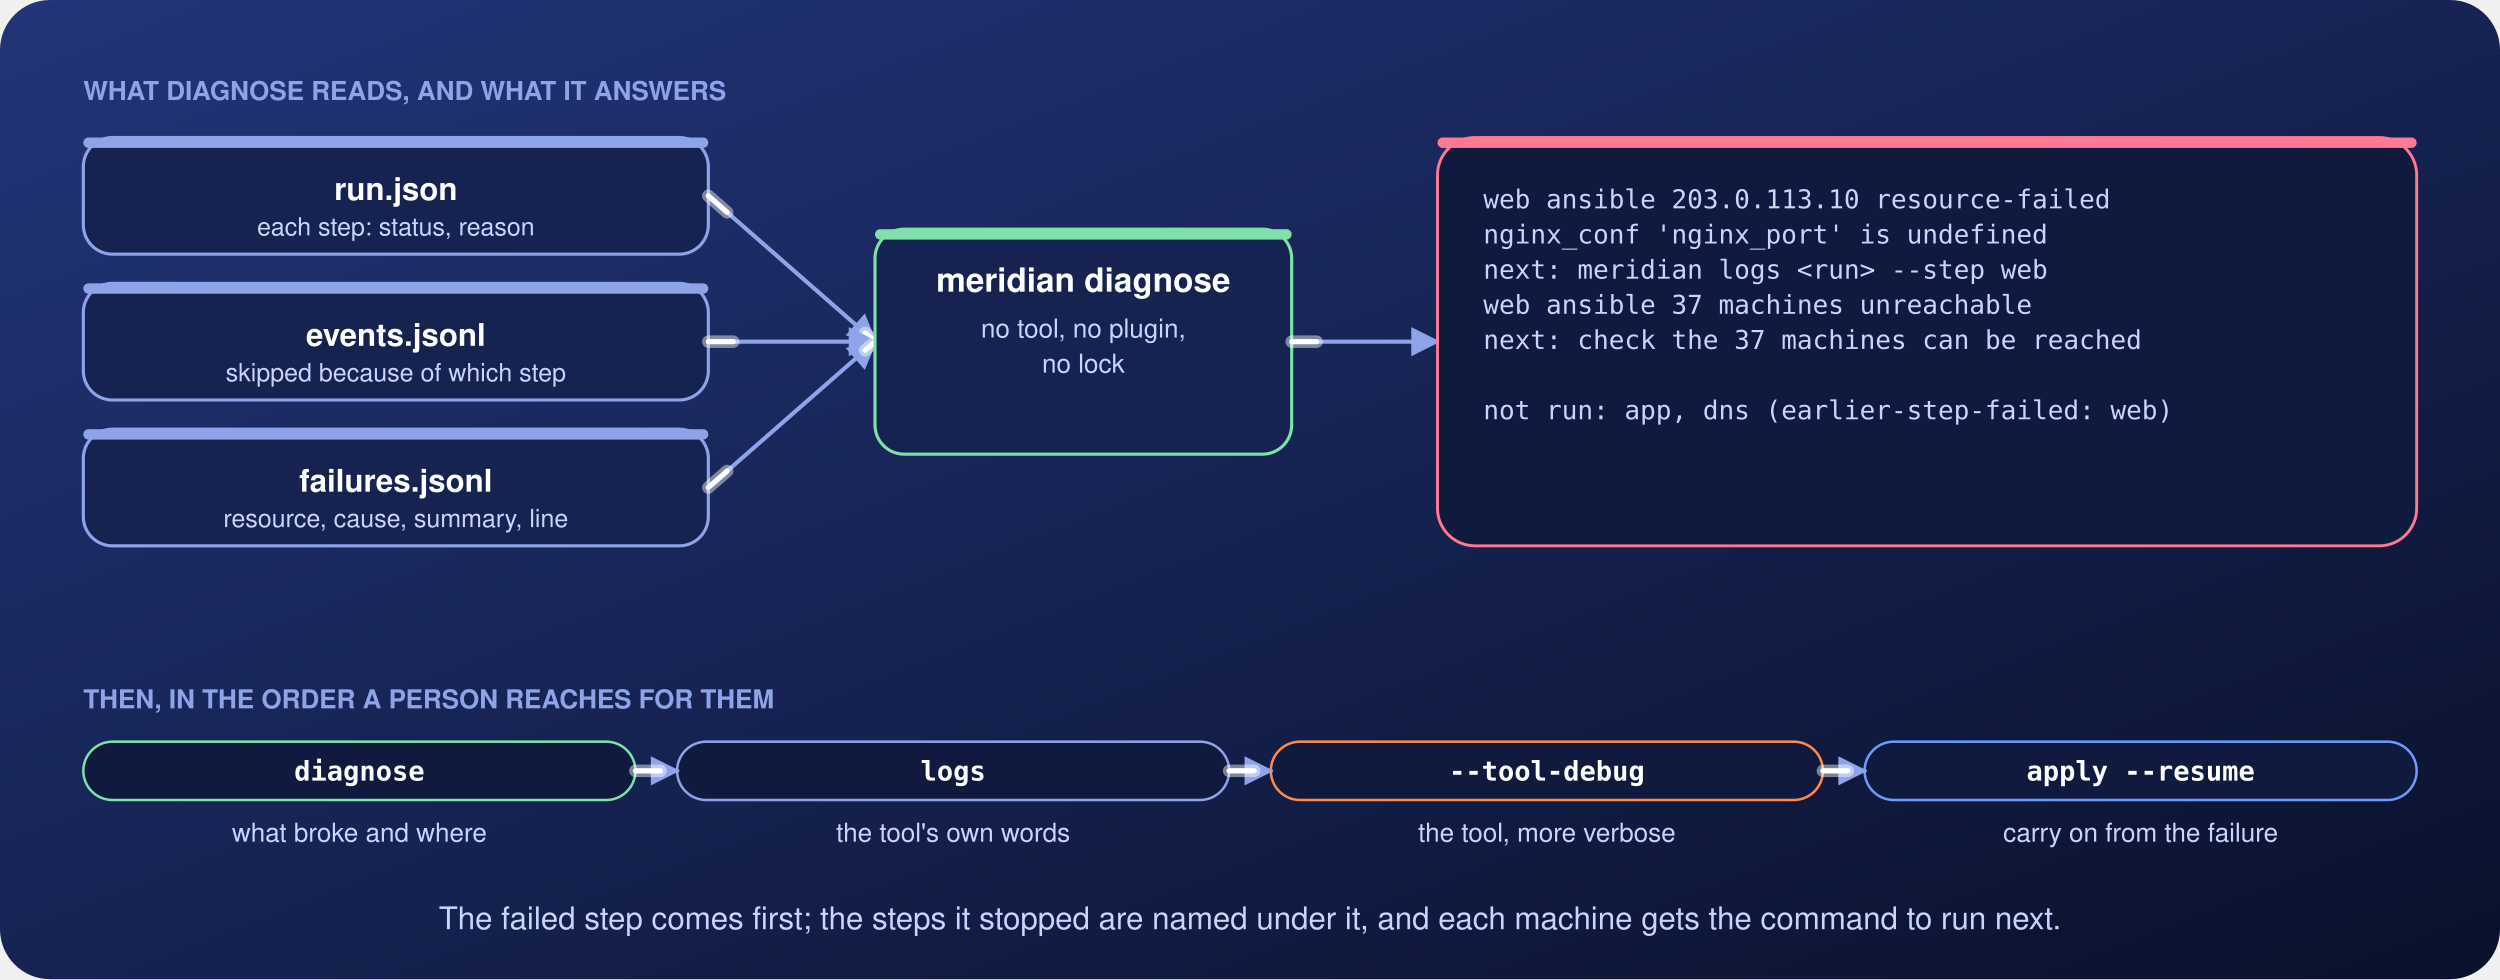
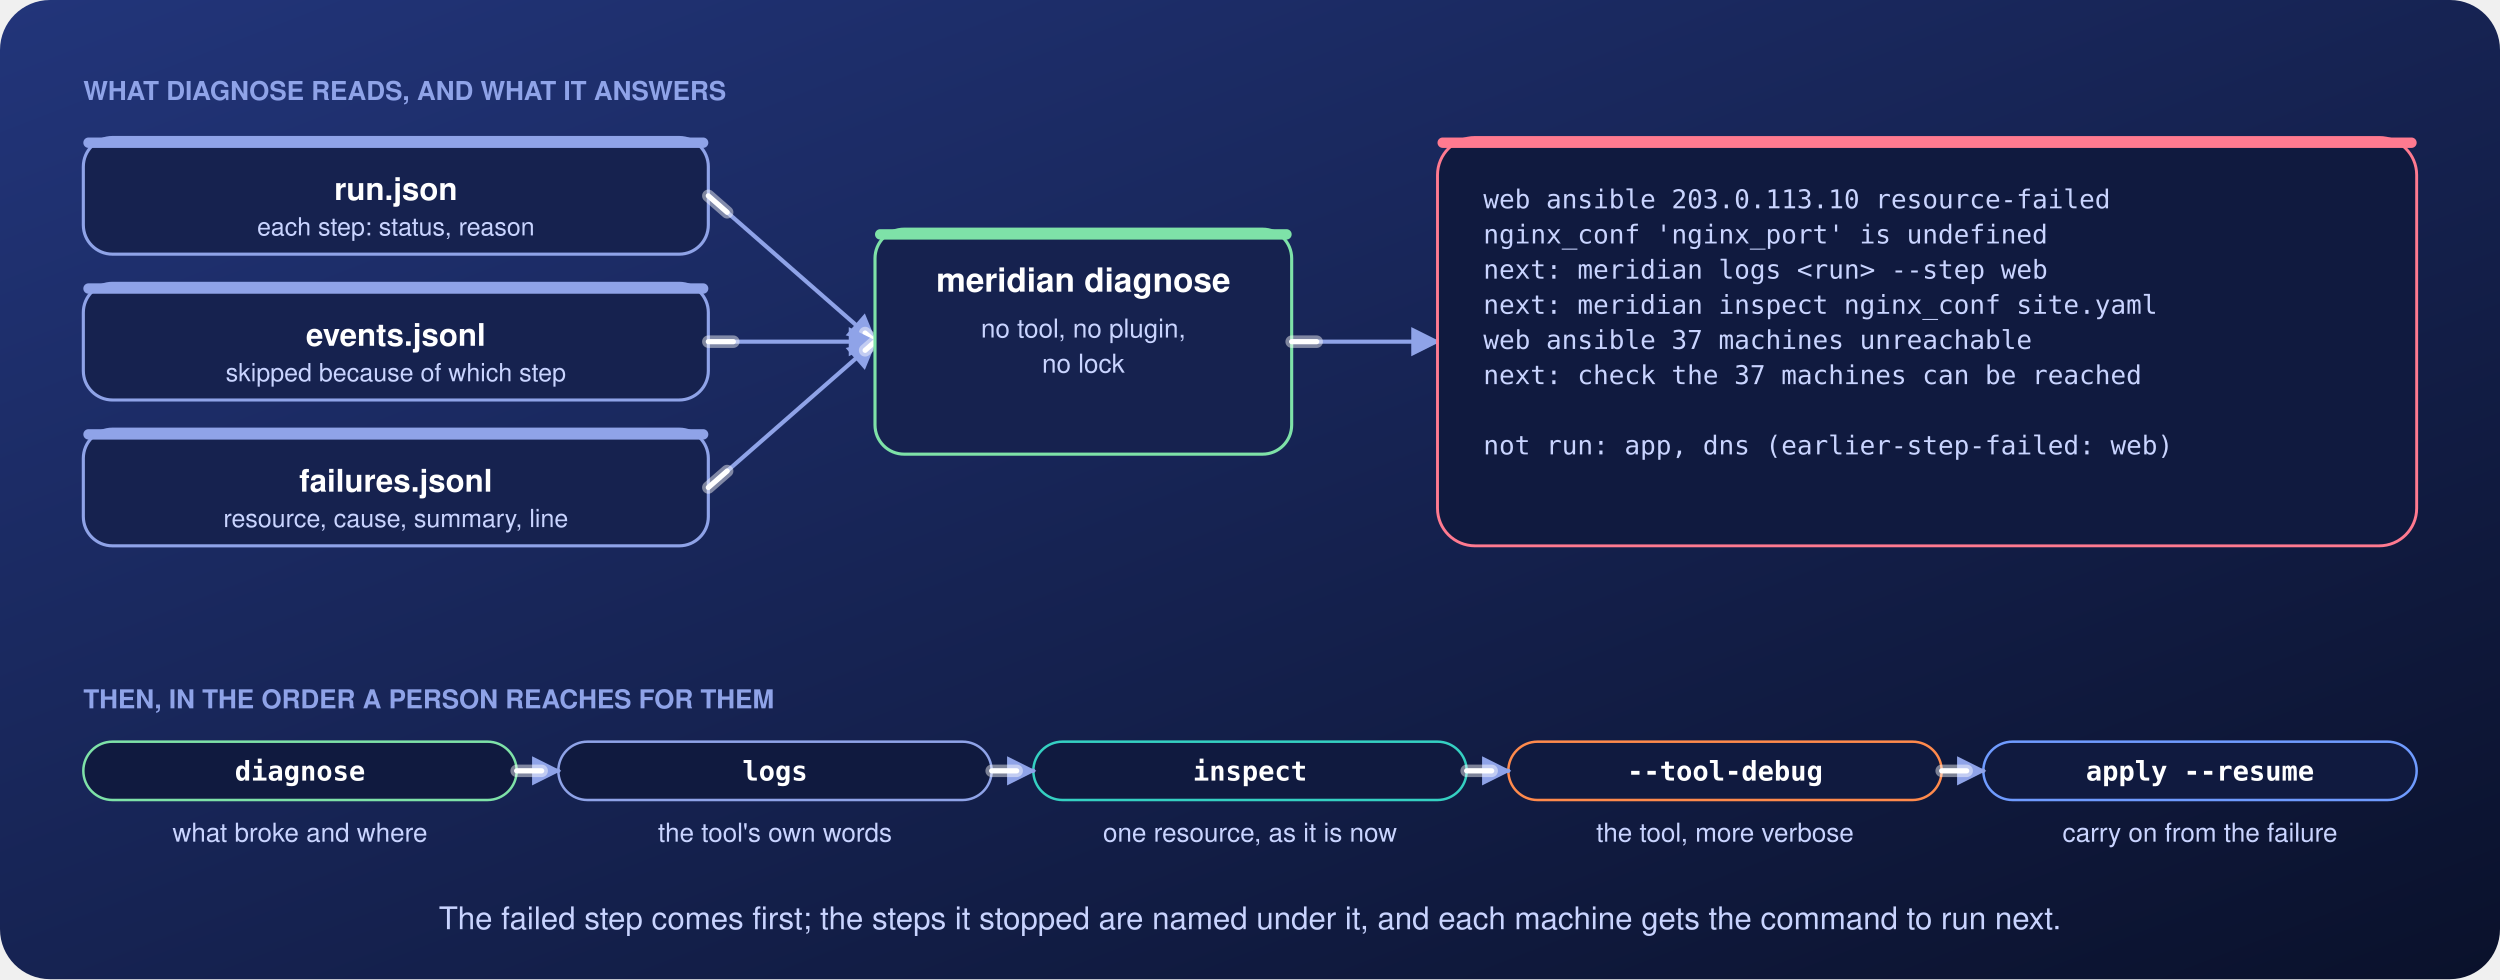
<svg xmlns="http://www.w3.org/2000/svg" viewBox="0 0 1200 470" width="1200" height="470" role="img" aria-label="meridian diagnose reads the run record, its events and the failures this machine kept, and prints each failed step with its machine, resource and cause, the steps not run because of it, and the command to run next">
  <style>.m-flow{stroke-dasharray:12 88;stroke-dashoffset:0;animation:m-travel var(--m-time,3s) linear infinite}
.m-flow.m-back{animation-direction:reverse}
.m-breathe{animation:m-breathe 3.2s ease-in-out infinite}
@keyframes m-travel{to{stroke-dashoffset:-100}}
@keyframes m-breathe{0%,100%{opacity:.45}50%{opacity:1}}
@media (prefers-reduced-motion:reduce){.m-flow{display:none}.m-breathe{animation:none;opacity:.85}}</style>
  <defs>
    <linearGradient id="g-bg" x1="0" y1="0" x2="1" y2="1">
      <stop offset="0" stop-color="#22357A" />
      <stop offset="1" stop-color="#0A112B" />
    </linearGradient>
    <marker id="g-arrow" viewBox="0 0 10 10" refX="9" refY="5" markerWidth="7" markerHeight="7" orient="auto-start-reverse">
      <path d="M0 0L10 5L0 10z" fill="#8FA3E8" />
    </marker>
  </defs>
  <rect width="1200" height="470" rx="24" fill="url(#g-bg)" />
  <text x="40" y="48" text-anchor="start" font-family="'Segoe UI', 'Helvetica Neue', Helvetica, Arial, sans-serif" font-size="12.5" font-weight="700" fill="#8FA3E8">WHAT DIAGNOSE READS, AND WHAT IT ANSWERS</text>
  <rect x="40" y="66" width="300" height="56" rx="14" fill="#16224F" stroke="#8FA3E8" stroke-width="1.5" />
  <rect x="40" y="66" width="300" height="5" rx="2.5" fill="#8FA3E8" />
  <text x="190" y="96" text-anchor="middle" font-family="'Segoe UI', 'Helvetica Neue', Helvetica, Arial, sans-serif" font-size="15" font-weight="700" fill="#FFFFFF">run.json</text>
  <text x="190" y="113" text-anchor="middle" font-family="'Segoe UI', 'Helvetica Neue', Helvetica, Arial, sans-serif" font-size="12" font-weight="400" fill="#C9D4FF">each step: status, reason</text>
  <rect x="40" y="136" width="300" height="56" rx="14" fill="#16224F" stroke="#8FA3E8" stroke-width="1.5" />
  <rect x="40" y="136" width="300" height="5" rx="2.5" fill="#8FA3E8" />
  <text x="190" y="166" text-anchor="middle" font-family="'Segoe UI', 'Helvetica Neue', Helvetica, Arial, sans-serif" font-size="15" font-weight="700" fill="#FFFFFF">events.jsonl</text>
  <text x="190" y="183" text-anchor="middle" font-family="'Segoe UI', 'Helvetica Neue', Helvetica, Arial, sans-serif" font-size="12" font-weight="400" fill="#C9D4FF">skipped because of which step</text>
  <rect x="40" y="206" width="300" height="56" rx="14" fill="#16224F" stroke="#8FA3E8" stroke-width="1.5" />
  <rect x="40" y="206" width="300" height="5" rx="2.5" fill="#8FA3E8" />
  <text x="190" y="236" text-anchor="middle" font-family="'Segoe UI', 'Helvetica Neue', Helvetica, Arial, sans-serif" font-size="15" font-weight="700" fill="#FFFFFF">failures.jsonl</text>
  <text x="190" y="253" text-anchor="middle" font-family="'Segoe UI', 'Helvetica Neue', Helvetica, Arial, sans-serif" font-size="12" font-weight="400" fill="#C9D4FF">resource, cause, summary, line</text>
  <path d="M340 94L420 164" fill="none" stroke="#8FA3E8" stroke-width="2" stroke-linecap="round" marker-end="url(#g-arrow)" />
  <path d="M340 94L420 164" fill="none" stroke="#FFFFFF" stroke-width="6" stroke-linecap="round" opacity=".45" pathLength="100" class="m-flow" style="--m-time:1.8s;animation-delay:-0s" />
  <path d="M340 94L420 164" fill="none" stroke="#FFFFFF" stroke-width="2.5" stroke-linecap="round" pathLength="100" class="m-flow" style="--m-time:1.8s;animation-delay:-0s" />
  <path d="M340 164L420 164" fill="none" stroke="#8FA3E8" stroke-width="2" stroke-linecap="round" marker-end="url(#g-arrow)" />
  <path d="M340 164L420 164" fill="none" stroke="#FFFFFF" stroke-width="6" stroke-linecap="round" opacity=".45" pathLength="100" class="m-flow" style="--m-time:1.8s;animation-delay:-0.3s" />
  <path d="M340 164L420 164" fill="none" stroke="#FFFFFF" stroke-width="2.5" stroke-linecap="round" pathLength="100" class="m-flow" style="--m-time:1.8s;animation-delay:-0.3s" />
  <path d="M340 234L420 164" fill="none" stroke="#8FA3E8" stroke-width="2" stroke-linecap="round" marker-end="url(#g-arrow)" />
  <path d="M340 234L420 164" fill="none" stroke="#FFFFFF" stroke-width="6" stroke-linecap="round" opacity=".45" pathLength="100" class="m-flow" style="--m-time:1.8s;animation-delay:-0.6s" />
  <path d="M340 234L420 164" fill="none" stroke="#FFFFFF" stroke-width="2.5" stroke-linecap="round" pathLength="100" class="m-flow" style="--m-time:1.8s;animation-delay:-0.6s" />
  <rect x="420" y="110" width="200" height="108" rx="14" fill="#16224F" stroke="#7EE2A8" stroke-width="1.5" />
  <rect x="420" y="110" width="200" height="5" rx="2.5" fill="#7EE2A8" />
  <text x="520" y="140" text-anchor="middle" font-family="'Segoe UI', 'Helvetica Neue', Helvetica, Arial, sans-serif" font-size="16" font-weight="700" fill="#FFFFFF">meridian diagnose</text>
  <text x="520" y="162" text-anchor="middle" font-family="'Segoe UI', 'Helvetica Neue', Helvetica, Arial, sans-serif" font-size="12.5" font-weight="400" fill="#C9D4FF">no tool, no plugin,</text>
  <text x="520" y="178.875" text-anchor="middle" font-family="'Segoe UI', 'Helvetica Neue', Helvetica, Arial, sans-serif" font-size="12.5" font-weight="400" fill="#C9D4FF">no lock</text>
  <path d="M620 164L690 164" fill="none" stroke="#8FA3E8" stroke-width="2" stroke-linecap="round" marker-end="url(#g-arrow)" />
  <path d="M620 164L690 164" fill="none" stroke="#FFFFFF" stroke-width="6" stroke-linecap="round" opacity=".45" pathLength="100" class="m-flow" style="--m-time:1.8s;animation-delay:-1s" />
  <path d="M620 164L690 164" fill="none" stroke="#FFFFFF" stroke-width="2.5" stroke-linecap="round" pathLength="100" class="m-flow" style="--m-time:1.8s;animation-delay:-1s" />
  <rect x="690" y="66" width="470" height="196" rx="18" fill="#101A3F" stroke="#FF7A90" stroke-width="1.4" />
  <rect x="690" y="66" width="470" height="5" rx="2.5" fill="#FF7A90" />
  <text x="712" y="100" text-anchor="start" font-family="ui-monospace, 'Cascadia Mono', 'SF Mono', Menlo, Consolas, monospace" font-size="12.5" font-weight="400" fill="#C9D4FF">web  ansible  203.0.113.10  resource-failed</text>
  <text x="712" y="116.875" text-anchor="start" font-family="ui-monospace, 'Cascadia Mono', 'SF Mono', Menlo, Consolas, monospace" font-size="12.5" font-weight="400" fill="#C9D4FF">  nginx_conf  'nginx_port' is undefined</text>
  <text x="712" y="133.75" text-anchor="start" font-family="ui-monospace, 'Cascadia Mono', 'SF Mono', Menlo, Consolas, monospace" font-size="12.5" font-weight="400" fill="#C9D4FF">  next: meridian logs &lt;run&gt; --step web</text>
-   <text x="712" y="150.625" text-anchor="start" font-family="ui-monospace, 'Cascadia Mono', 'SF Mono', Menlo, Consolas, monospace" font-size="12.5" font-weight="400" fill="#C9D4FF">web  ansible  37 machines  unreachable</text>
-   <text x="712" y="167.5" text-anchor="start" font-family="ui-monospace, 'Cascadia Mono', 'SF Mono', Menlo, Consolas, monospace" font-size="12.5" font-weight="400" fill="#C9D4FF">  next: check the 37 machines can be reached</text>
-   <text x="712" y="184.375" text-anchor="start" font-family="ui-monospace, 'Cascadia Mono', 'SF Mono', Menlo, Consolas, monospace" font-size="12.5" font-weight="400" fill="#C9D4FF" />
-   <text x="712" y="201.25" text-anchor="start" font-family="ui-monospace, 'Cascadia Mono', 'SF Mono', Menlo, Consolas, monospace" font-size="12.5" font-weight="400" fill="#C9D4FF">not run: app, dns (earlier-step-failed: web)</text>
+   <text x="712" y="150.625" text-anchor="start" font-family="ui-monospace, 'Cascadia Mono', 'SF Mono', Menlo, Consolas, monospace" font-size="12.5" font-weight="400" fill="#C9D4FF">  next: meridian inspect nginx_conf site.yaml</text>
+   <text x="712" y="167.5" text-anchor="start" font-family="ui-monospace, 'Cascadia Mono', 'SF Mono', Menlo, Consolas, monospace" font-size="12.5" font-weight="400" fill="#C9D4FF">web  ansible  37 machines  unreachable</text>
+   <text x="712" y="184.375" text-anchor="start" font-family="ui-monospace, 'Cascadia Mono', 'SF Mono', Menlo, Consolas, monospace" font-size="12.5" font-weight="400" fill="#C9D4FF">  next: check the 37 machines can be reached</text>
+   <text x="712" y="201.25" text-anchor="start" font-family="ui-monospace, 'Cascadia Mono', 'SF Mono', Menlo, Consolas, monospace" font-size="12.5" font-weight="400" fill="#C9D4FF" />
+   <text x="712" y="218.125" text-anchor="start" font-family="ui-monospace, 'Cascadia Mono', 'SF Mono', Menlo, Consolas, monospace" font-size="12.5" font-weight="400" fill="#C9D4FF">not run: app, dns (earlier-step-failed: web)</text>
  <text x="40" y="340" text-anchor="start" font-family="'Segoe UI', 'Helvetica Neue', Helvetica, Arial, sans-serif" font-size="12.5" font-weight="700" fill="#8FA3E8">THEN, IN THE ORDER A PERSON REACHES FOR THEM</text>
-   <rect x="40" y="356" width="265" height="28" rx="14" fill="#101A3F" stroke="#7EE2A8" stroke-width="1.2" />
-   <text x="172.5" y="374.68" text-anchor="middle" font-family="ui-monospace, 'Cascadia Mono', 'SF Mono', Menlo, Consolas, monospace" font-size="13" font-weight="600" fill="#FFFFFF">diagnose</text>
-   <text x="172.5" y="404" text-anchor="middle" font-family="'Segoe UI', 'Helvetica Neue', Helvetica, Arial, sans-serif" font-size="12.5" font-weight="400" fill="#C9D4FF">what broke and where</text>
-   <rect x="325" y="356" width="265" height="28" rx="14" fill="#101A3F" stroke="#8FA3E8" stroke-width="1.2" />
-   <text x="457.5" y="374.68" text-anchor="middle" font-family="ui-monospace, 'Cascadia Mono', 'SF Mono', Menlo, Consolas, monospace" font-size="13" font-weight="600" fill="#FFFFFF">logs</text>
-   <text x="457.5" y="404" text-anchor="middle" font-family="'Segoe UI', 'Helvetica Neue', Helvetica, Arial, sans-serif" font-size="12.5" font-weight="400" fill="#C9D4FF">the tool's own words</text>
-   <path d="M305 370L325 370" fill="none" stroke="#8FA3E8" stroke-width="2" stroke-linecap="round" marker-end="url(#g-arrow)" />
-   <path d="M305 370L325 370" fill="none" stroke="#FFFFFF" stroke-width="6" stroke-linecap="round" opacity=".45" pathLength="100" class="m-flow" style="--m-time:1.8s;animation-delay:-0.4s" />
-   <path d="M305 370L325 370" fill="none" stroke="#FFFFFF" stroke-width="2.5" stroke-linecap="round" pathLength="100" class="m-flow" style="--m-time:1.8s;animation-delay:-0.4s" />
-   <rect x="610" y="356" width="265" height="28" rx="14" fill="#101A3F" stroke="#FF8A4C" stroke-width="1.2" />
-   <text x="742.5" y="374.68" text-anchor="middle" font-family="ui-monospace, 'Cascadia Mono', 'SF Mono', Menlo, Consolas, monospace" font-size="13" font-weight="600" fill="#FFFFFF">--tool-debug</text>
-   <text x="742.5" y="404" text-anchor="middle" font-family="'Segoe UI', 'Helvetica Neue', Helvetica, Arial, sans-serif" font-size="12.5" font-weight="400" fill="#C9D4FF">the tool, more verbose</text>
-   <path d="M590 370L610 370" fill="none" stroke="#8FA3E8" stroke-width="2" stroke-linecap="round" marker-end="url(#g-arrow)" />
-   <path d="M590 370L610 370" fill="none" stroke="#FFFFFF" stroke-width="6" stroke-linecap="round" opacity=".45" pathLength="100" class="m-flow" style="--m-time:1.8s;animation-delay:-0.8s" />
-   <path d="M590 370L610 370" fill="none" stroke="#FFFFFF" stroke-width="2.5" stroke-linecap="round" pathLength="100" class="m-flow" style="--m-time:1.8s;animation-delay:-0.8s" />
-   <rect x="895" y="356" width="265" height="28" rx="14" fill="#101A3F" stroke="#6F9BFF" stroke-width="1.2" />
-   <text x="1027.5" y="374.68" text-anchor="middle" font-family="ui-monospace, 'Cascadia Mono', 'SF Mono', Menlo, Consolas, monospace" font-size="13" font-weight="600" fill="#FFFFFF">apply --resume</text>
-   <text x="1027.5" y="404" text-anchor="middle" font-family="'Segoe UI', 'Helvetica Neue', Helvetica, Arial, sans-serif" font-size="12.5" font-weight="400" fill="#C9D4FF">carry on from the failure</text>
-   <path d="M875 370L895 370" fill="none" stroke="#8FA3E8" stroke-width="2" stroke-linecap="round" marker-end="url(#g-arrow)" />
-   <path d="M875 370L895 370" fill="none" stroke="#FFFFFF" stroke-width="6" stroke-linecap="round" opacity=".45" pathLength="100" class="m-flow" style="--m-time:1.8s;animation-delay:-1.2s" />
-   <path d="M875 370L895 370" fill="none" stroke="#FFFFFF" stroke-width="2.5" stroke-linecap="round" pathLength="100" class="m-flow" style="--m-time:1.8s;animation-delay:-1.2s" />
+   <rect x="40" y="356" width="208" height="28" rx="14" fill="#101A3F" stroke="#7EE2A8" stroke-width="1.2" />
+   <text x="144" y="374.68" text-anchor="middle" font-family="ui-monospace, 'Cascadia Mono', 'SF Mono', Menlo, Consolas, monospace" font-size="13" font-weight="600" fill="#FFFFFF">diagnose</text>
+   <text x="144" y="404" text-anchor="middle" font-family="'Segoe UI', 'Helvetica Neue', Helvetica, Arial, sans-serif" font-size="12.5" font-weight="400" fill="#C9D4FF">what broke and where</text>
+   <rect x="268" y="356" width="208" height="28" rx="14" fill="#101A3F" stroke="#8FA3E8" stroke-width="1.2" />
+   <text x="372" y="374.68" text-anchor="middle" font-family="ui-monospace, 'Cascadia Mono', 'SF Mono', Menlo, Consolas, monospace" font-size="13" font-weight="600" fill="#FFFFFF">logs</text>
+   <text x="372" y="404" text-anchor="middle" font-family="'Segoe UI', 'Helvetica Neue', Helvetica, Arial, sans-serif" font-size="12.5" font-weight="400" fill="#C9D4FF">the tool's own words</text>
+   <path d="M248 370L268 370" fill="none" stroke="#8FA3E8" stroke-width="2" stroke-linecap="round" marker-end="url(#g-arrow)" />
+   <path d="M248 370L268 370" fill="none" stroke="#FFFFFF" stroke-width="6" stroke-linecap="round" opacity=".45" pathLength="100" class="m-flow" style="--m-time:1.8s;animation-delay:-0.4s" />
+   <path d="M248 370L268 370" fill="none" stroke="#FFFFFF" stroke-width="2.5" stroke-linecap="round" pathLength="100" class="m-flow" style="--m-time:1.8s;animation-delay:-0.4s" />
+   <rect x="496" y="356" width="208" height="28" rx="14" fill="#101A3F" stroke="#35D0C2" stroke-width="1.2" />
+   <text x="600" y="374.68" text-anchor="middle" font-family="ui-monospace, 'Cascadia Mono', 'SF Mono', Menlo, Consolas, monospace" font-size="13" font-weight="600" fill="#FFFFFF">inspect</text>
+   <text x="600" y="404" text-anchor="middle" font-family="'Segoe UI', 'Helvetica Neue', Helvetica, Arial, sans-serif" font-size="12.5" font-weight="400" fill="#C9D4FF">one resource, as it is now</text>
+   <path d="M476 370L496 370" fill="none" stroke="#8FA3E8" stroke-width="2" stroke-linecap="round" marker-end="url(#g-arrow)" />
+   <path d="M476 370L496 370" fill="none" stroke="#FFFFFF" stroke-width="6" stroke-linecap="round" opacity=".45" pathLength="100" class="m-flow" style="--m-time:1.8s;animation-delay:-0.8s" />
+   <path d="M476 370L496 370" fill="none" stroke="#FFFFFF" stroke-width="2.5" stroke-linecap="round" pathLength="100" class="m-flow" style="--m-time:1.8s;animation-delay:-0.8s" />
+   <rect x="724" y="356" width="208" height="28" rx="14" fill="#101A3F" stroke="#FF8A4C" stroke-width="1.2" />
+   <text x="828" y="374.68" text-anchor="middle" font-family="ui-monospace, 'Cascadia Mono', 'SF Mono', Menlo, Consolas, monospace" font-size="13" font-weight="600" fill="#FFFFFF">--tool-debug</text>
+   <text x="828" y="404" text-anchor="middle" font-family="'Segoe UI', 'Helvetica Neue', Helvetica, Arial, sans-serif" font-size="12.5" font-weight="400" fill="#C9D4FF">the tool, more verbose</text>
+   <path d="M704 370L724 370" fill="none" stroke="#8FA3E8" stroke-width="2" stroke-linecap="round" marker-end="url(#g-arrow)" />
+   <path d="M704 370L724 370" fill="none" stroke="#FFFFFF" stroke-width="6" stroke-linecap="round" opacity=".45" pathLength="100" class="m-flow" style="--m-time:1.8s;animation-delay:-1.2s" />
+   <path d="M704 370L724 370" fill="none" stroke="#FFFFFF" stroke-width="2.5" stroke-linecap="round" pathLength="100" class="m-flow" style="--m-time:1.8s;animation-delay:-1.2s" />
+   <rect x="952" y="356" width="208" height="28" rx="14" fill="#101A3F" stroke="#6F9BFF" stroke-width="1.2" />
+   <text x="1056" y="374.68" text-anchor="middle" font-family="ui-monospace, 'Cascadia Mono', 'SF Mono', Menlo, Consolas, monospace" font-size="13" font-weight="600" fill="#FFFFFF">apply --resume</text>
+   <text x="1056" y="404" text-anchor="middle" font-family="'Segoe UI', 'Helvetica Neue', Helvetica, Arial, sans-serif" font-size="12.5" font-weight="400" fill="#C9D4FF">carry on from the failure</text>
+   <path d="M932 370L952 370" fill="none" stroke="#8FA3E8" stroke-width="2" stroke-linecap="round" marker-end="url(#g-arrow)" />
+   <path d="M932 370L952 370" fill="none" stroke="#FFFFFF" stroke-width="6" stroke-linecap="round" opacity=".45" pathLength="100" class="m-flow" style="--m-time:1.8s;animation-delay:-1.6s" />
+   <path d="M932 370L952 370" fill="none" stroke="#FFFFFF" stroke-width="2.5" stroke-linecap="round" pathLength="100" class="m-flow" style="--m-time:1.8s;animation-delay:-1.6s" />
  <text x="600" y="446" text-anchor="middle" font-family="'Segoe UI', 'Helvetica Neue', Helvetica, Arial, sans-serif" font-size="15" font-weight="400" fill="#C9D4FF">The failed step comes first; the steps it stopped are named under it, and each machine gets the command to run next.</text>
</svg>
